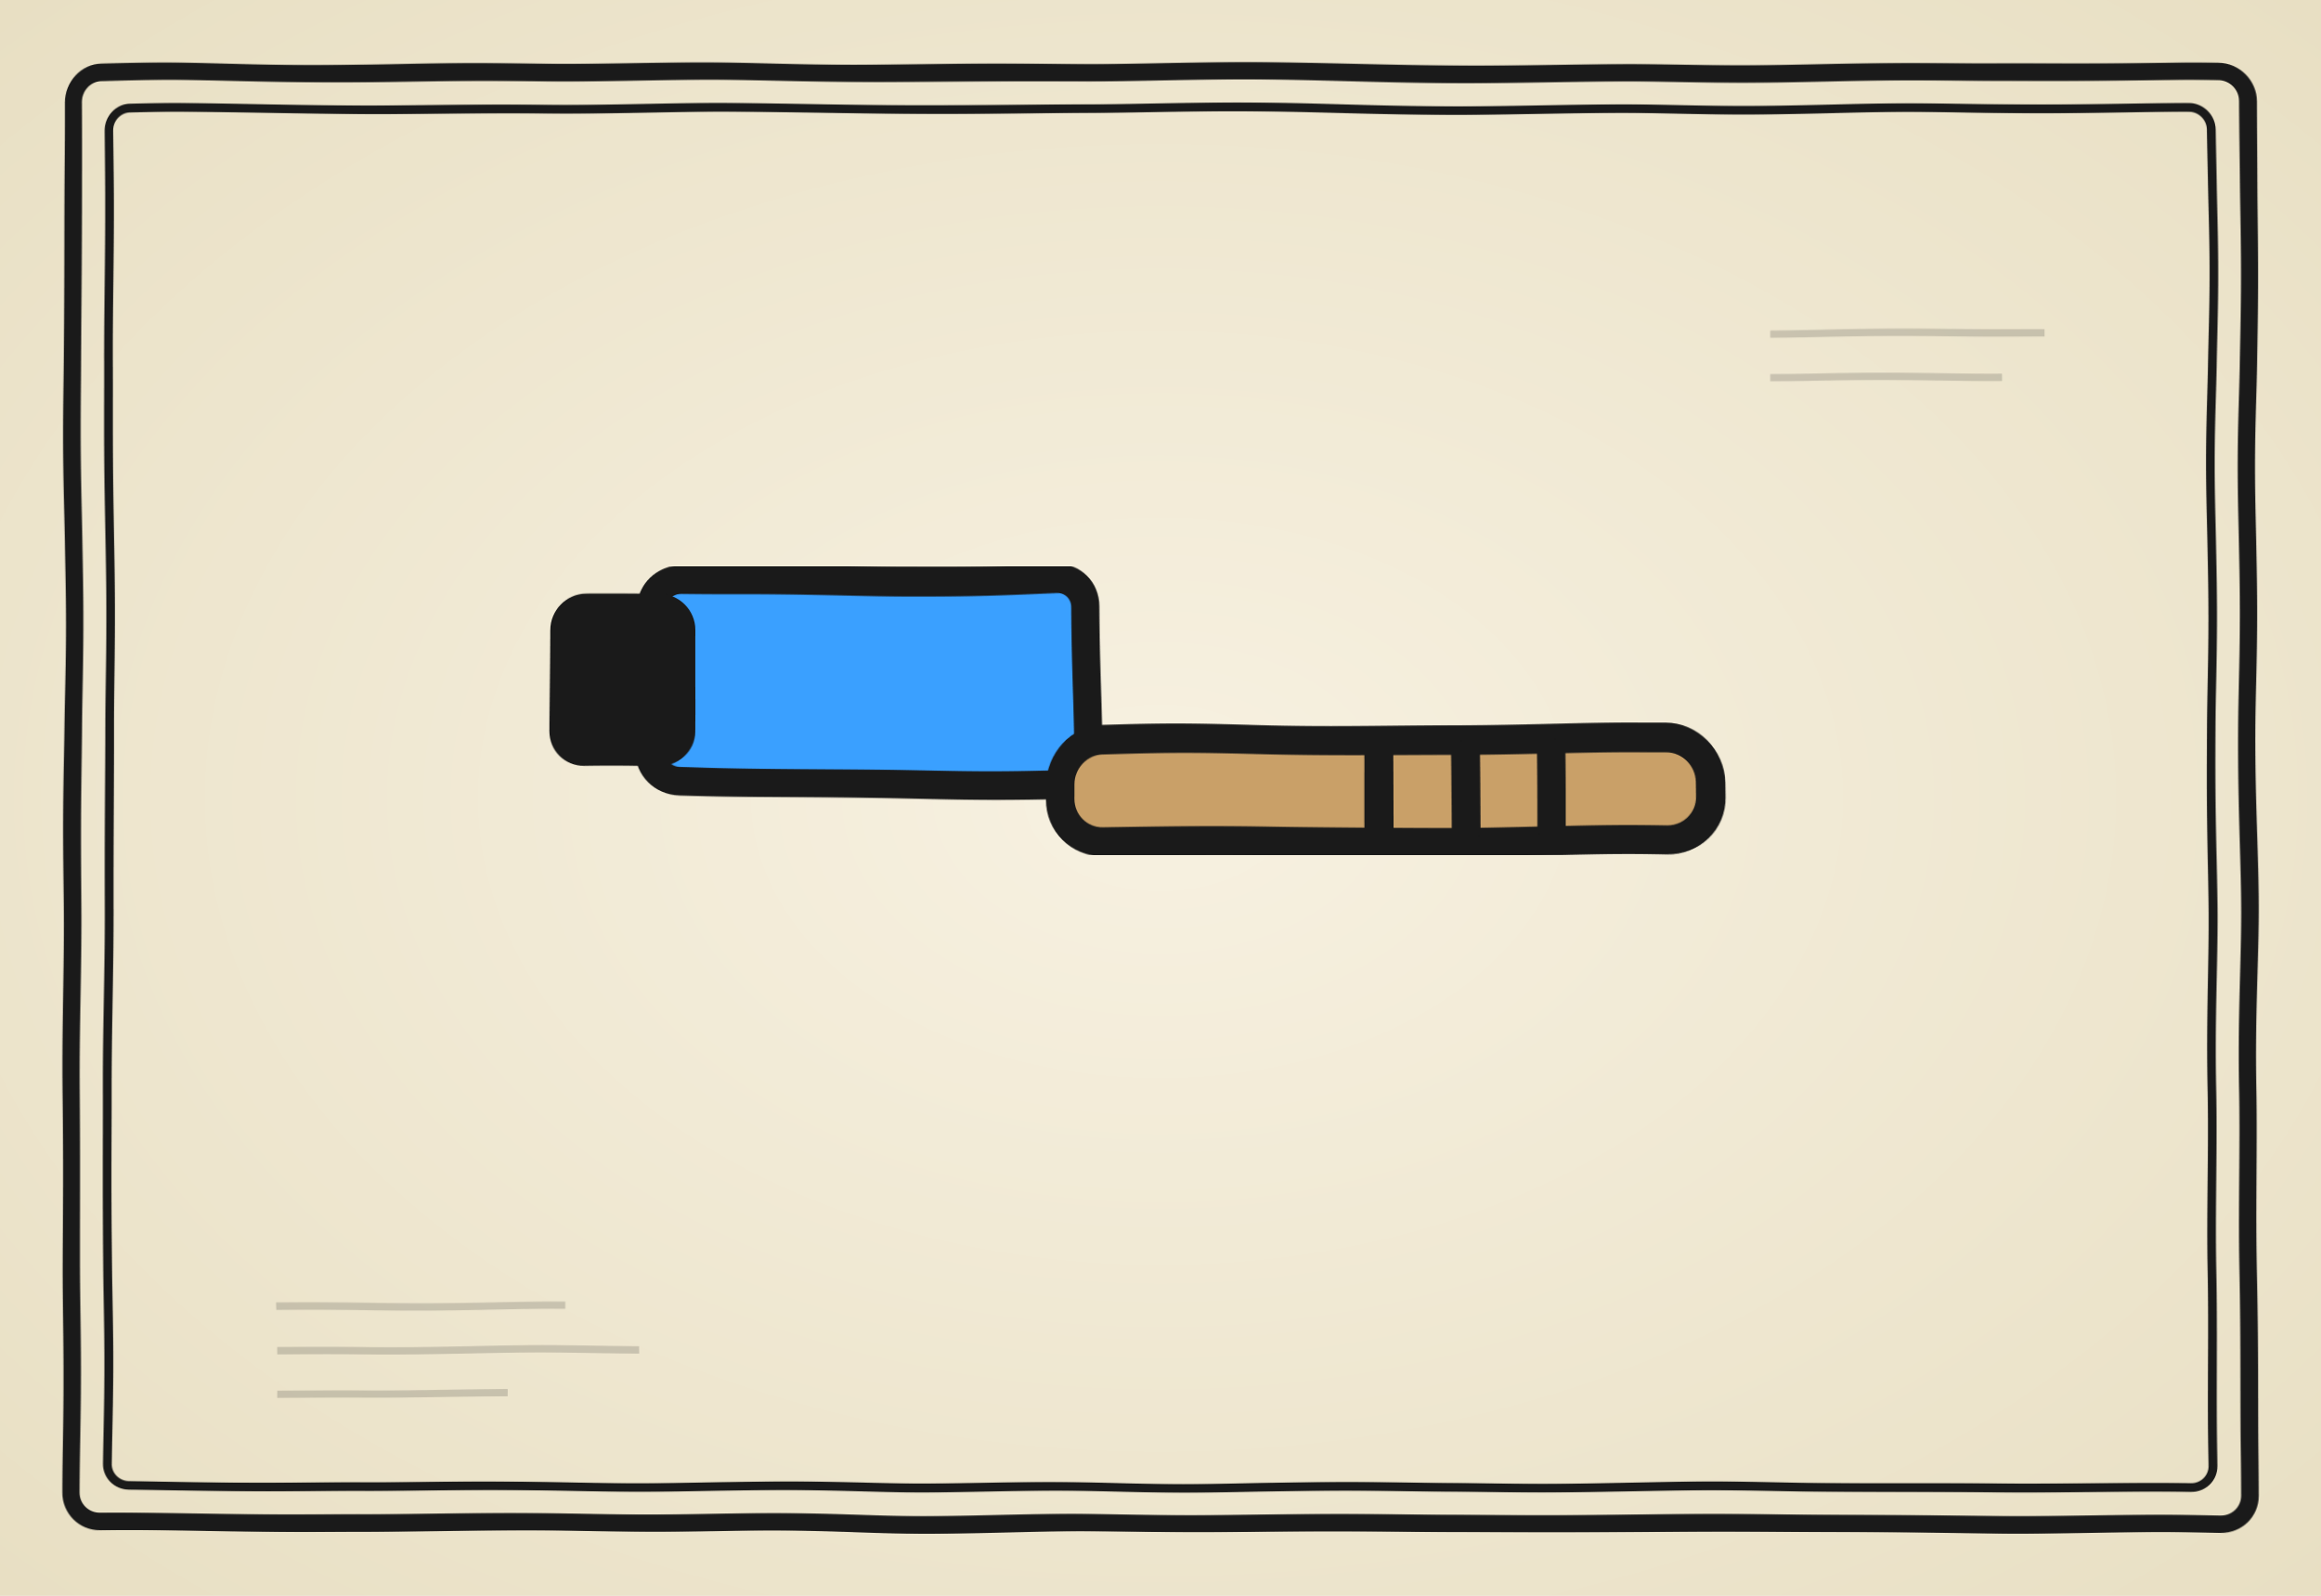
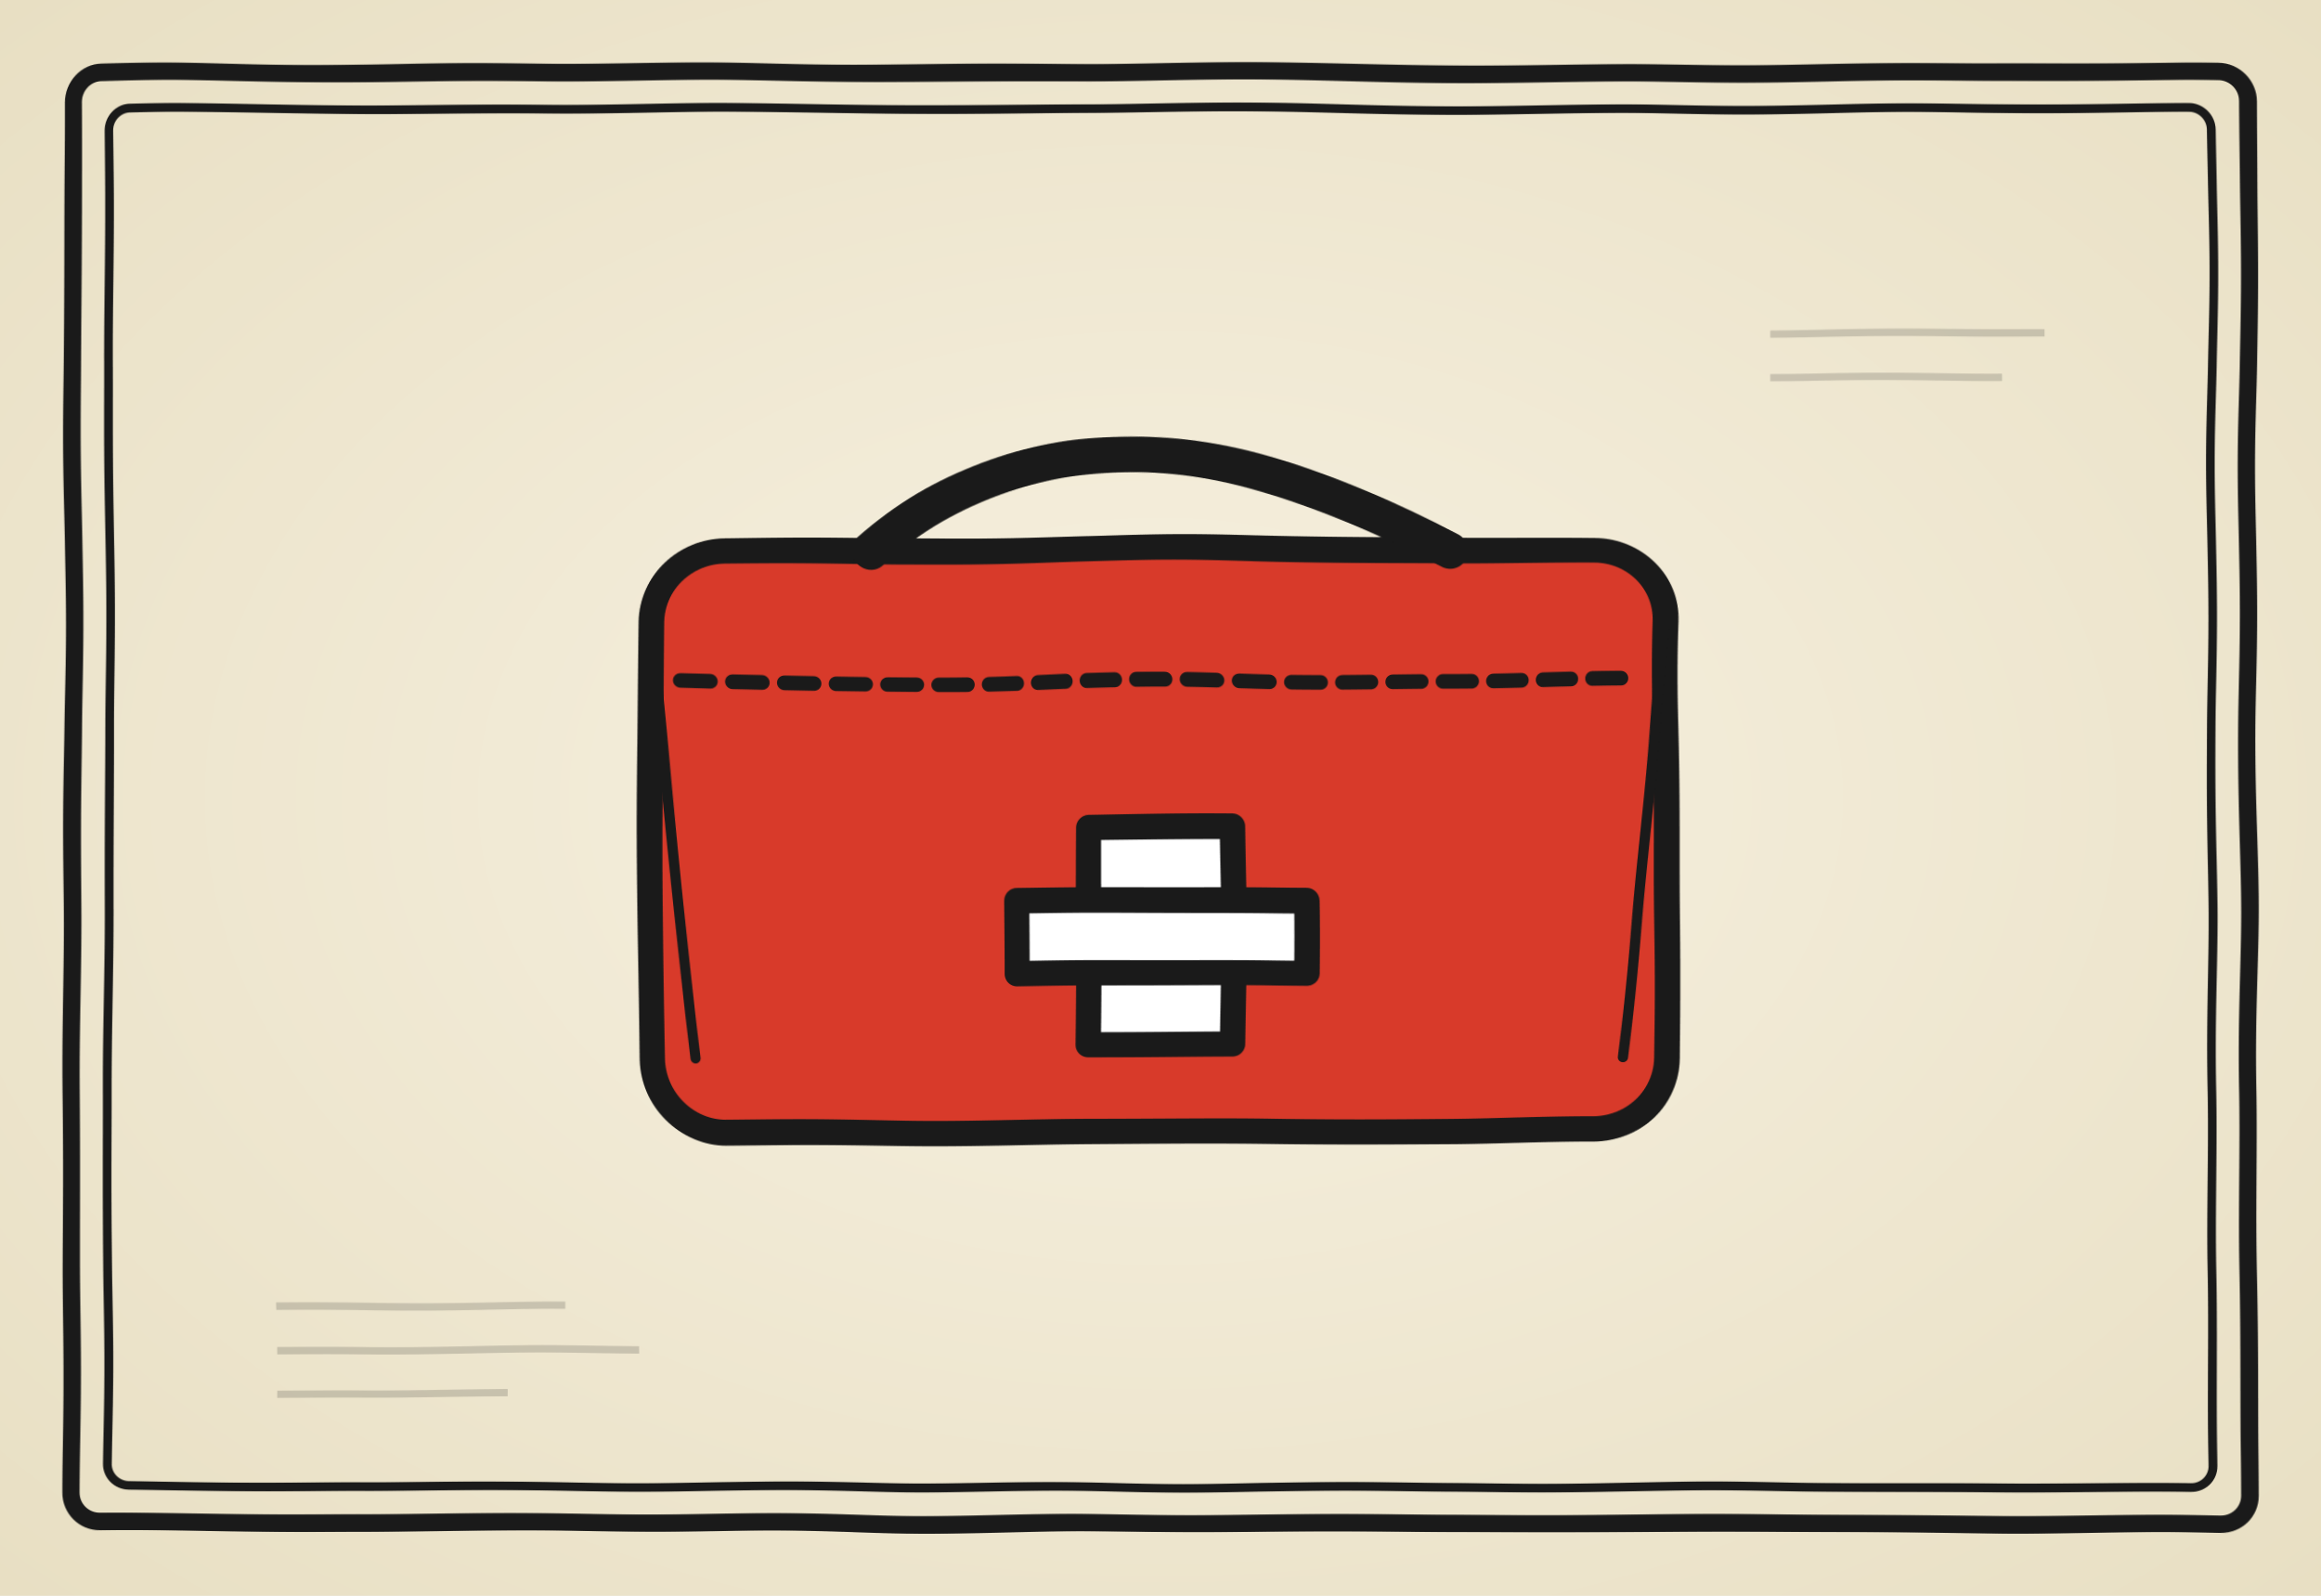
<svg xmlns="http://www.w3.org/2000/svg" viewBox="0 0 320 220" role="img" aria-label="die Atemschutznotfalltasche">
  <defs>
    <radialGradient id="paper" cx="50%" cy="50%" r="70%">
      <stop offset="0%" stop-color="#f7f1e1" />
      <stop offset="100%" stop-color="#e8dfc3" />
    </radialGradient>
    <filter id="sketch" x="-5%" y="-5%" width="110%" height="110%">
      <feTurbulence type="fractalNoise" baseFrequency="0.02" numOctaves="2" seed="518" />
      <feDisplacementMap in="SourceGraphic" scale="1.8" />
    </filter>
    <filter id="sketchLight" x="-5%" y="-5%" width="110%" height="110%">
      <feTurbulence type="fractalNoise" baseFrequency="0.04" numOctaves="1" seed="521" />
      <feDisplacementMap in="SourceGraphic" scale="1.1" />
    </filter>
  </defs>
  <rect width="320" height="220" fill="url(#paper)" />
  <g fill="none" stroke="#1a1a1a" stroke-linecap="round" stroke-linejoin="round" filter="url(#sketchLight)">
    <rect x="10" y="10" width="300" height="200" stroke-width="2.4" rx="4" />
    <rect x="15" y="15" width="290" height="190" stroke-width="1.2" rx="3" />
  </g>
  <g stroke="#1a1a1a" stroke-width="1" opacity="0.18" filter="url(#sketchLight)">
    <line x1="38" y1="180" x2="78" y2="180" />
    <line x1="38" y1="186" x2="88" y2="186" />
    <line x1="38" y1="192" x2="70" y2="192" />
    <line x1="244" y1="46" x2="282" y2="46" />
    <line x1="244" y1="52" x2="276" y2="52" />
  </g>
  <g filter="url(#sketch)">
-     <g stroke="#1a1a1a" stroke-width="4" stroke-linejoin="round" stroke-linecap="round" fill="#3aa0ff">
-       <rect x="90" y="80" width="60" height="28" rx="4" />
-       <rect x="78" y="84" width="16" height="20" rx="3" fill="#1a1a1a" />
-       <rect x="146" y="102" width="90" height="14" rx="6" fill="#c9a068" />
-       <line x1="190" y1="104" x2="190" y2="114" />
-       <line x1="202" y1="104" x2="202" y2="114" />
-       <line x1="214" y1="104" x2="214" y2="114" />
+     <g stroke="#1a1a1a" stroke-width="3.5" stroke-linejoin="round" stroke-linecap="round">
+       <rect x="90" y="76" width="140" height="80" rx="10" fill="#d83a2a" />
+       <line x1="94" y1="94" x2="226" y2="94" stroke-width="2" stroke-dasharray="4 3" />
+       <rect x="150" y="114" width="20" height="30" fill="#ffffff" />
+       <rect x="140" y="124" width="40" height="10" fill="#ffffff" />
+       <path d="M 120 76 Q 150 50 200 76" fill="none" stroke-width="5" />
+       <line x1="90" y1="86" x2="96" y2="146" stroke-width="1.4" />
+       <line x1="230" y1="86" x2="224" y2="146" stroke-width="1.4" />
    </g>
  </g>
</svg>
